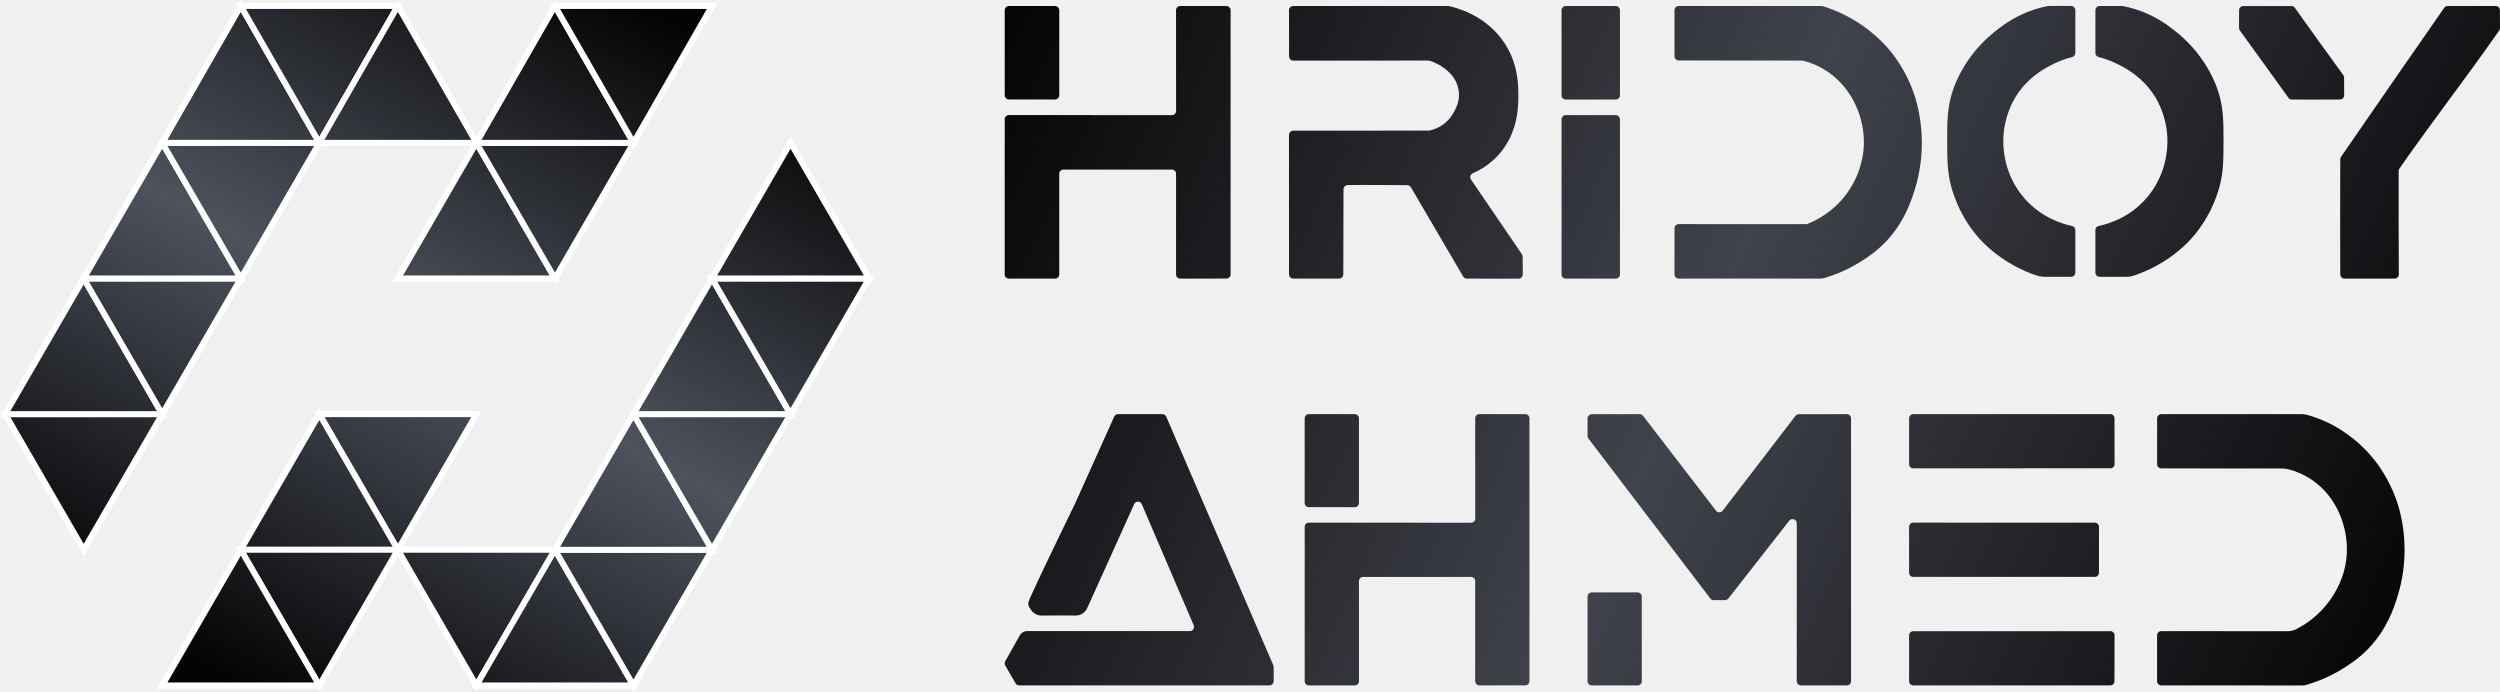
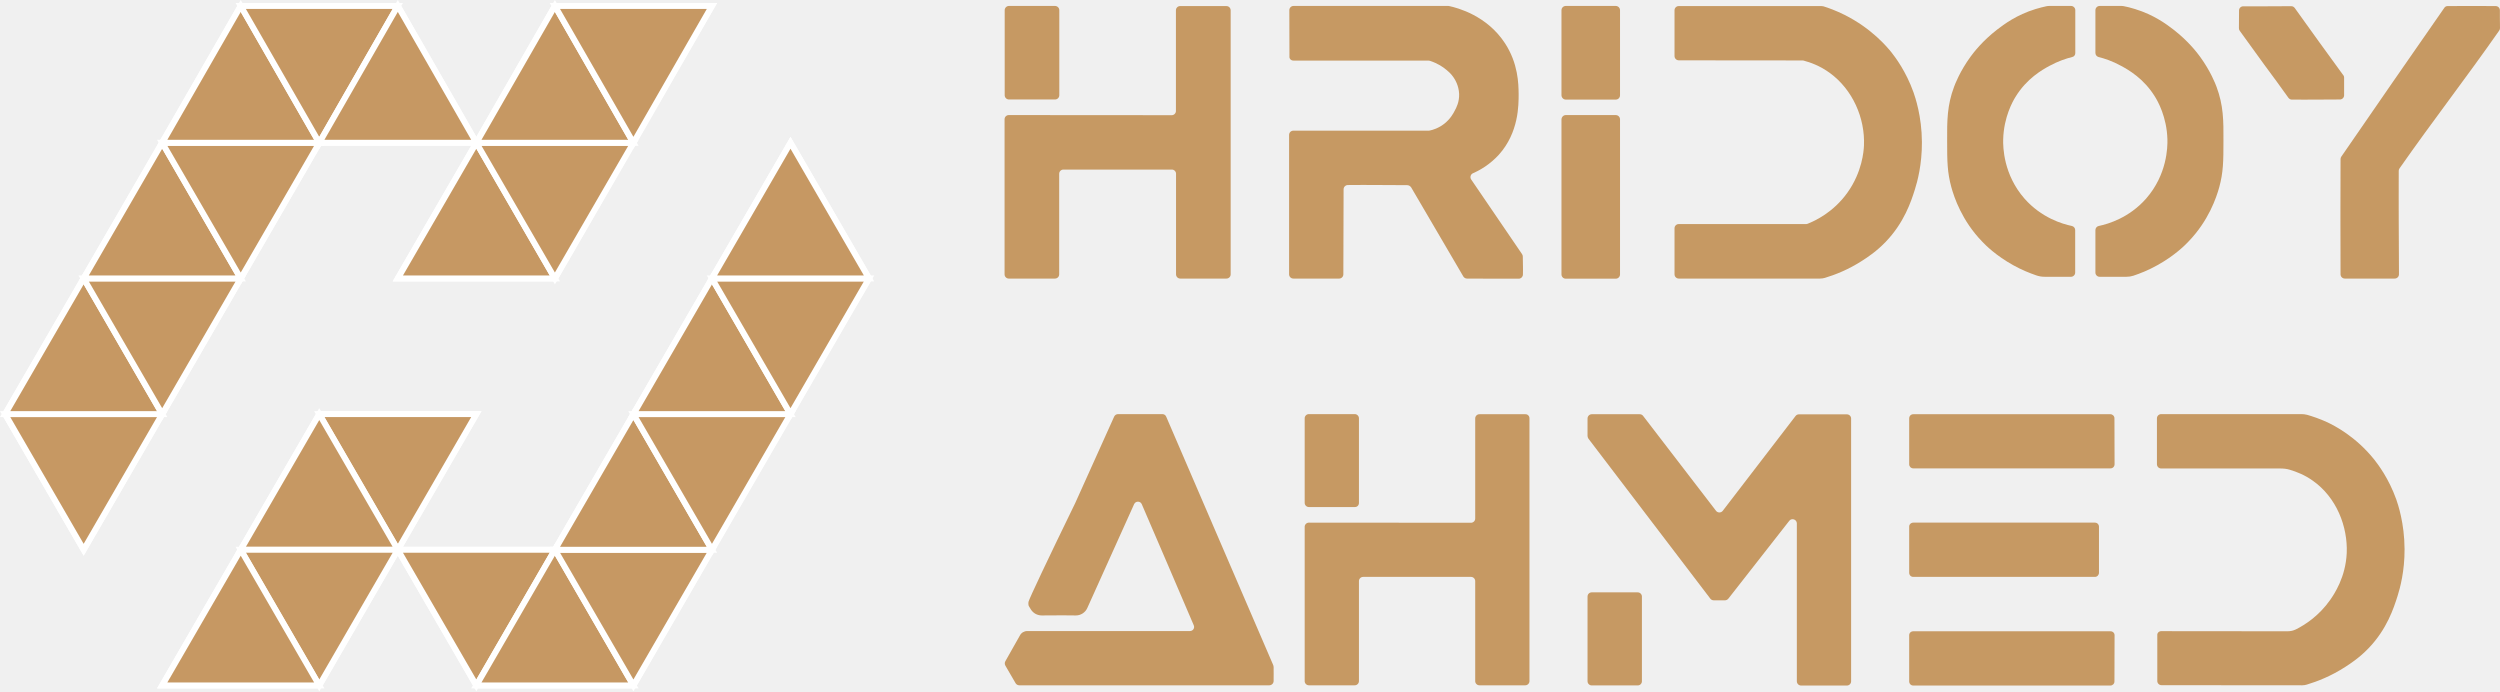
- <svg xmlns="http://www.w3.org/2000/svg" xmlns:xlink="http://www.w3.org/1999/xlink" id="Layer_2" data-name="Layer 2" viewBox="0 0 2100.91 581.01">
-   <defs>
-     <style>
-       .cls-1 {
-         fill: url(#linear-gradient-2);
-       }
- 
-       .cls-2 {
-         fill: url(#linear-gradient-20);
-       }
- 
-       .cls-2, .cls-3, .cls-4, .cls-5, .cls-6, .cls-7, .cls-8, .cls-9, .cls-10, .cls-11, .cls-12, .cls-13, .cls-14, .cls-15, .cls-16, .cls-17, .cls-18, .cls-19, .cls-20, .cls-21, .cls-22, .cls-23, .cls-24, .cls-25, .cls-26 {
-         stroke: #fff;
-         stroke-miterlimit: 10;
-         stroke-width: 5px;
-       }
- 
-       .cls-27 {
-         fill: url(#linear-gradient-17);
-       }
- 
-       .cls-28 {
-         fill: url(#linear-gradient-15);
-       }
- 
-       .cls-29 {
-         fill: url(#linear-gradient-18);
-       }
- 
-       .cls-30 {
-         fill: url(#linear-gradient-14);
-       }
- 
-       .cls-31 {
-         fill: url(#linear-gradient-6);
-       }
- 
-       .cls-3 {
-         fill: url(#linear-gradient-43);
-       }
- 
-       .cls-4 {
-         fill: url(#linear-gradient-26);
-       }
- 
-       .cls-5 {
-         fill: url(#linear-gradient-42);
-       }
- 
-       .cls-6 {
-         fill: url(#linear-gradient-24);
-       }
- 
-       .cls-7 {
-         fill: url(#linear-gradient-32);
-       }
- 
-       .cls-8 {
-         fill: url(#linear-gradient-28);
-       }
- 
-       .cls-9 {
-         fill: url(#linear-gradient-41);
-       }
- 
-       .cls-32 {
-         fill: url(#linear-gradient-11);
-       }
- 
-       .cls-10 {
-         fill: url(#linear-gradient-37);
-       }
- 
-       .cls-33 {
-         fill: url(#linear-gradient-10);
-       }
- 
-       .cls-11 {
-         fill: url(#linear-gradient-39);
-       }
- 
-       .cls-12 {
-         fill: url(#linear-gradient-31);
-       }
- 
-       .cls-13 {
-         fill: url(#linear-gradient-22);
-       }
- 
-       .cls-34 {
-         fill: url(#linear-gradient-16);
-       }
- 
-       .cls-14 {
-         fill: url(#linear-gradient-30);
-       }
- 
-       .cls-15 {
-         fill: url(#linear-gradient-40);
-       }
- 
-       .cls-16 {
-         fill: url(#linear-gradient-25);
-       }
- 
-       .cls-17 {
-         fill: url(#linear-gradient-34);
-       }
- 
-       .cls-18 {
-         fill: url(#linear-gradient-21);
-       }
- 
-       .cls-19 {
-         fill: url(#linear-gradient-33);
-       }
- 
-       .cls-20 {
-         fill: url(#linear-gradient-27);
-       }
- 
-       .cls-21 {
-         fill: url(#linear-gradient-23);
-       }
- 
-       .cls-22 {
-         fill: url(#linear-gradient-38);
-       }
- 
-       .cls-35 {
-         fill: url(#linear-gradient-5);
-       }
- 
-       .cls-23 {
-         fill: url(#linear-gradient-36);
-       }
- 
-       .cls-36 {
-         fill: url(#linear-gradient-7);
-       }
- 
-       .cls-24 {
-         fill: url(#linear-gradient-29);
-       }
- 
-       .cls-37 {
-         fill: url(#linear-gradient-9);
-       }
- 
-       .cls-38 {
-         fill: url(#linear-gradient-3);
-       }
- 
-       .cls-39 {
-         fill: url(#linear-gradient);
-       }
- 
-       .cls-40 {
-         fill: url(#linear-gradient-19);
-       }
- 
-       .cls-41 {
-         fill: url(#linear-gradient-4);
-       }
- 
-       .cls-42 {
-         fill: url(#linear-gradient-8);
-       }
- 
-       .cls-25 {
-         fill: url(#linear-gradient-44);
-       }
- 
-       .cls-43 {
-         fill: url(#linear-gradient-12);
-       }
- 
-       .cls-26 {
-         fill: url(#linear-gradient-35);
-       }
- 
-       .cls-44 {
-         fill: url(#linear-gradient-13);
-       }
-     </style>
-     <linearGradient id="linear-gradient" x1="817.17" y1="21.83" x2="2034.16" y2="568.73" gradientUnits="userSpaceOnUse">
-       <stop offset="0" stop-color="#020302" />
-       <stop offset=".5" stop-color="#41434c" />
-       <stop offset="1" stop-color="#020303" />
-     </linearGradient>
-     <linearGradient id="linear-gradient-2" x1="801.12" y1="57.54" x2="2018.11" y2="604.43" xlink:href="#linear-gradient" />
-     <linearGradient id="linear-gradient-3" x1="896.05" y1="-153.71" x2="2113.04" y2="393.19" xlink:href="#linear-gradient" />
-     <linearGradient id="linear-gradient-4" x1="850.78" y1="-52.97" x2="2067.77" y2="493.93" xlink:href="#linear-gradient" />
-     <linearGradient id="linear-gradient-5" x1="995.01" y1="-373.92" x2="2212" y2="172.98" xlink:href="#linear-gradient" />
-     <linearGradient id="linear-gradient-6" x1="985.03" y1="-351.71" x2="2202.02" y2="195.19" xlink:href="#linear-gradient" />
-     <linearGradient id="linear-gradient-7" x1="669.32" y1="350.84" x2="1886.31" y2="897.73" xlink:href="#linear-gradient" />
-     <linearGradient id="linear-gradient-8" x1="715.28" y1="248.56" x2="1932.27" y2="795.46" xlink:href="#linear-gradient" />
-     <linearGradient id="linear-gradient-9" x1="772.82" y1="120.5" x2="1989.82" y2="667.4" xlink:href="#linear-gradient" />
-     <linearGradient id="linear-gradient-10" x1="833.45" y1="-14.41" x2="2050.44" y2="532.49" xlink:href="#linear-gradient" />
-     <linearGradient id="linear-gradient-11" x1="798.25" y1="63.91" x2="2015.25" y2="610.81" xlink:href="#linear-gradient" />
-     <linearGradient id="linear-gradient-12" x1="765.26" y1="137.33" x2="1982.26" y2="684.22" xlink:href="#linear-gradient" />
-     <linearGradient id="linear-gradient-13" x1="830.83" y1="-8.57" x2="2047.82" y2="538.33" xlink:href="#linear-gradient" />
-     <linearGradient id="linear-gradient-14" x1="890.62" y1="-141.61" x2="2107.61" y2="405.28" xlink:href="#linear-gradient" />
-     <linearGradient id="linear-gradient-15" x1="837.18" y1="-22.7" x2="2054.17" y2="524.19" xlink:href="#linear-gradient" />
-     <linearGradient id="linear-gradient-16" x1="731.34" y1="212.81" x2="1948.34" y2="759.7" xlink:href="#linear-gradient" />
-     <linearGradient id="linear-gradient-17" x1="715.38" y1="248.33" x2="1932.37" y2="795.23" xlink:href="#linear-gradient" />
-     <linearGradient id="linear-gradient-18" x1="942.15" y1="-256.29" x2="2159.14" y2="290.61" xlink:href="#linear-gradient" />
-     <linearGradient id="linear-gradient-19" x1="933.74" y1="-237.59" x2="2150.74" y2="309.31" xlink:href="#linear-gradient" />
-     <linearGradient id="linear-gradient-20" x1="527.76" y1="-5.61" x2="209.24" y2="583.35" gradientUnits="userSpaceOnUse">
-       <stop offset="0" stop-color="#020302" />
-       <stop offset=".5" stop-color="#020302" />
-       <stop offset="1" stop-color="#020303" />
-     </linearGradient>
-     <linearGradient id="linear-gradient-21" x1="321.82" y1="-116.99" x2="3.3" y2="471.98" gradientUnits="userSpaceOnUse">
-       <stop offset="0" stop-color="#020302" />
-       <stop offset=".5" stop-color="#4e525d" />
-       <stop offset="1" stop-color="#020303" />
-     </linearGradient>
-     <linearGradient id="linear-gradient-22" x1="321.82" y1="-116.99" x2="3.3" y2="471.98" xlink:href="#linear-gradient-21" />
-     <linearGradient id="linear-gradient-23" x1="325.18" y1="-115.17" x2="6.66" y2="473.8" xlink:href="#linear-gradient-21" />
-     <linearGradient id="linear-gradient-24" x1="325.18" y1="-115.17" x2="6.66" y2="473.8" xlink:href="#linear-gradient-21" />
-     <linearGradient id="linear-gradient-25" x1="328.55" y1="-113.35" x2="10.03" y2="475.61" xlink:href="#linear-gradient-21" />
-     <linearGradient id="linear-gradient-26" x1="328.55" y1="-113.35" x2="10.03" y2="475.61" xlink:href="#linear-gradient-21" />
-     <linearGradient id="linear-gradient-27" x1="331.49" y1="-111.76" x2="12.97" y2="477.21" xlink:href="#linear-gradient-21" />
-     <linearGradient id="linear-gradient-28" x1="430.68" y1="-58.12" x2="112.16" y2="530.85" xlink:href="#linear-gradient-21" />
-     <linearGradient id="linear-gradient-29" x1="529.44" y1="-4.7" x2="210.92" y2="584.26" xlink:href="#linear-gradient-21" />
-     <linearGradient id="linear-gradient-30" x1="532.81" y1="-2.88" x2="214.28" y2="586.08" xlink:href="#linear-gradient-21" />
-     <linearGradient id="linear-gradient-31" x1="532.81" y1="-2.88" x2="214.28" y2="586.08" xlink:href="#linear-gradient-21" />
-     <linearGradient id="linear-gradient-32" x1="535.75" y1="-1.29" x2="217.23" y2="587.67" xlink:href="#linear-gradient-21" />
-     <linearGradient id="linear-gradient-33" x1="526.08" y1="-6.52" x2="207.56" y2="582.44" xlink:href="#linear-gradient-21" />
-     <linearGradient id="linear-gradient-34" x1="522.72" y1="-8.34" x2="204.19" y2="580.62" xlink:href="#linear-gradient-21" />
-     <linearGradient id="linear-gradient-35" x1="522.72" y1="-8.34" x2="204.19" y2="580.62" xlink:href="#linear-gradient-21" />
-     <linearGradient id="linear-gradient-36" x1="519.35" y1="-10.16" x2="200.83" y2="578.81" xlink:href="#linear-gradient-21" />
-     <linearGradient id="linear-gradient-37" x1="624.84" y1="46.89" x2="306.32" y2="635.86" xlink:href="#linear-gradient-21" />
-     <linearGradient id="linear-gradient-38" x1="723.61" y1="100.31" x2="405.09" y2="689.27" xlink:href="#linear-gradient-21" />
-     <linearGradient id="linear-gradient-39" x1="726.97" y1="102.13" x2="408.45" y2="691.09" xlink:href="#linear-gradient-21" />
-     <linearGradient id="linear-gradient-40" x1="726.97" y1="102.13" x2="408.45" y2="691.09" xlink:href="#linear-gradient-21" />
-     <linearGradient id="linear-gradient-41" x1="730.34" y1="103.95" x2="411.82" y2="692.91" xlink:href="#linear-gradient-21" />
-     <linearGradient id="linear-gradient-42" x1="730.34" y1="103.95" x2="411.82" y2="692.91" xlink:href="#linear-gradient-21" />
-     <linearGradient id="linear-gradient-43" x1="733.7" y1="105.76" x2="415.18" y2="694.73" xlink:href="#linear-gradient-21" />
-     <linearGradient id="linear-gradient-44" x1="733.7" y1="105.76" x2="415.18" y2="694.73" xlink:href="#linear-gradient-21" />
-   </defs>
-   <g id="Layer_2-2" data-name="Layer 2">
-     <g>
-       <path class="cls-39" d="m890.18,80.03l-.02-71.37c0-1.98-1.61-3.59-3.59-3.59-12.89,0-25.77,0-38.66,0-1.98,0-3.59,1.61-3.59,3.59v71.35c0,1.98,1.61,3.59,3.59,3.59,12.89,0,25.78.01,38.67.02,1.98,0,3.59-1.61,3.59-3.59Z" />
-       <path class="cls-1" d="m1034.15,8.56v222.04c0,1.93-1.56,3.49-3.49,3.49-12.95.01-25.9.02-38.86.03-1.93,0-3.49-1.56-3.49-3.49,0-28.21.02-56.42.02-84.62,0-1.93-1.56-3.49-3.49-3.49-30.4,0-60.8,0-91.2,0-1.93,0-3.49,1.56-3.49,3.49,0,28.21.01,56.42.02,84.63,0,1.93-1.56,3.49-3.49,3.49h-38.87c-1.93,0-3.49-1.56-3.49-3.49V100.18c0-1.93,1.56-3.49,3.49-3.49l137.04.07c1.93,0,3.49-1.56,3.49-3.49-.01-28.24-.02-56.47-.04-84.71,0-1.93,1.56-3.49,3.49-3.49h38.86c1.93,0,3.49,1.56,3.49,3.49Z" />
-       <path class="cls-38" d="m1315.83,83.65c13.99,0,27.98,0,41.98,0,1.96,0,3.55-1.59,3.55-3.55V8.62c0-1.96-1.59-3.55-3.55-3.55h-41.98c-1.96,0-3.55,1.59-3.55,3.55v71.48c0,1.96,1.59,3.55,3.55,3.55Z" />
-       <path class="cls-41" d="m1315.83,96.72c13.99.01,27.98.03,41.98.04,1.96,0,3.55,1.59,3.55,3.55v130.27c0,1.96-1.59,3.55-3.55,3.55h-41.98c-1.96,0-3.55-1.59-3.55-3.55V100.27c0-1.96,1.59-3.55,3.55-3.55Z" />
-       <path class="cls-35" d="m1923.13,82.19c.66.92,1.7,1.46,2.83,1.46,7.08.03,14.2.05,21.35.04,6.42,0,12.8-.03,19.16-.08,1.94-.01,3.49-1.6,3.48-3.54-.01-2.56-.02-5.13-.03-7.69,0-2.41-.01-4.81-.02-7.21,0-.74-.23-1.45-.67-2.05-6.88-9.45-13.77-18.96-20.67-28.55-6.74-9.37-13.43-18.71-20.05-28.02-.67-.94-1.74-1.49-2.89-1.48-7.04.03-14.12.05-21.22.05-6.43,0-12.83-.01-19.22-.04-1.94,0-3.51,1.54-3.52,3.47-.04,4.94-.07,9.91-.08,14.89,0,.78.24,1.54.7,2.16,6.89,9.5,13.78,19.03,20.67,28.58,6.75,9.34,13.47,18.68,20.18,28Z" />
-       <path class="cls-31" d="m2056.92,5.06c13.39-.05,26.86-.05,40.42,0,1.92,0,3.48,1.56,3.49,3.48l.02,6.32c0,2.91.03,5.81.06,8.68,0,.73-.22,1.44-.63,2.04-28.26,40.54-55.62,75.48-83.88,116.02-.41.59-.64,1.29-.64,2.01-.04,14.31-.05,28.66-.03,43.07.02,14.66.07,29.27.15,43.83.01,2.01-1.61,3.63-3.63,3.63h-41.93c-2,0-3.63-1.61-3.64-3.61-.07-16.2-.1-32.46-.1-48.78,0-16.05.04-32.03.11-47.96,0-.72.22-1.41.63-2,14.4-20.94,28.87-41.93,43.43-62.95,14.42-20.83,28.84-41.58,43.25-62.24.67-.96,1.76-1.53,2.93-1.54Z" />
-       <path class="cls-36" d="m913.66,511.04c-1.74,3.84-5.57,6.28-9.79,6.23-3.65-.04-7.33-.07-11.03-.07-5.86-.01-11.65.02-17.38.1-3.68.05-7.1-1.79-9.08-4.89-.51-.8-1.04-1.63-1.91-3.07,0,0-.53-1.51-.15-3.43.5-2.53,16.74-36.71,39.33-83.11,10.89-24.22,21.77-48.43,32.66-72.65.58-1.29,1.87-2.13,3.29-2.13,12.41,0,24.81,0,37.22,0,1.41,0,2.69.84,3.25,2.14l89.98,208.92c.1.47.19.93.29,1.41,0,3.97.08,7.95.04,11.92-.02,1.97-1.65,3.56-3.63,3.56h-210.3c-1.23,0-2.38-.68-3-1.74-4.4-7.59-4.16-7.3-8.62-14.85-.68-1.16-.7-2.6-.03-3.77,4.1-7.18,8.18-14.37,12.17-21.6,1.25-2.26,3.61-3.66,6.19-3.66h136.81c2.49,0,4.17-2.55,3.19-4.84-14.55-33.95-29.1-67.89-43.66-101.84-1.19-2.78-5.12-2.82-6.36-.06-13.16,29.14-26.32,58.29-39.48,87.43Z" />
-       <path class="cls-42" d="m1337.56,575.97c12.89,0,25.78,0,38.66,0,1.91,0,3.47-1.55,3.47-3.47,0-23.74,0-47.48,0-71.21,0-1.92-1.55-3.47-3.47-3.47-12.88.01-25.77.02-38.65.03-1.91,0-3.46,1.55-3.46,3.47v71.19c0,1.91,1.54,3.47,3.46,3.47Z" />
-       <path class="cls-37" d="m1334.14,366.48c.03-4.85.03-9.85-.02-14.79-.02-1.97,1.58-3.58,3.56-3.6,13.46-.07,26.84-.04,40.26-.05,1.09,0,2.12.5,2.79,1.37,20.44,26.58,40.88,53.16,61.32,79.75,1.41,1.84,4.19,1.84,5.6,0,20.41-26.57,40.81-53.14,61.22-79.71.66-.86,1.69-1.36,2.77-1.36,13.83-.06,26.95,0,40.37-.05,1.94,0,3.53,1.57,3.53,3.51v220.92c0,1.94-1.57,3.51-3.51,3.51h-38.52c-1.99,0-3.59-1.61-3.59-3.6.01-44.2.02-88.39.03-132.59,0-3.39-4.28-4.87-6.37-2.2-17.03,21.77-34.06,43.53-51.09,65.3-.72.92-1.85,1.46-3.02,1.45-3.63-.01-5.77-.02-9.34-.01-1.11,0-2.19-.52-2.86-1.4-34.14-44.79-68.27-89.59-102.41-134.38-.45-.6-.7-1.31-.69-2.06Z" />
-       <path class="cls-33" d="m1607.8,393.57l165.76-.05c1.91,0,3.45-1.55,3.45-3.46-.03-12.87-.05-25.73-.08-38.6,0-1.9-1.55-3.44-3.45-3.44h-165.68c-1.91,0-3.45,1.55-3.45,3.45v38.65c0,1.91,1.55,3.45,3.45,3.45Z" />
-       <path class="cls-32" d="m1607.79,439.2l152.65.02c1.91,0,3.45,1.55,3.45,3.45v38.64c0,1.91-1.54,3.45-3.45,3.45-50.88,0-101.77.02-152.65.03-1.91,0-3.45-1.55-3.45-3.45v-38.68c0-1.91,1.55-3.45,3.45-3.45Z" />
-       <path class="cls-43" d="m1607.79,530.46c55.25-.02,110.5-.03,165.75-.05,1.91,0,3.46,1.55,3.45,3.46-.03,12.88-.05,25.77-.08,38.65,0,1.9-1.55,3.44-3.45,3.44h-165.67c-1.91,0-3.45-1.55-3.45-3.45v-38.6c0-1.91,1.54-3.45,3.45-3.45Z" />
-       <path class="cls-44" d="m1816.24,530.38c35.38.02,70.75.04,106.13.06,2.47,0,4.89-.53,7.1-1.64,7.37-3.7,19.28-11.17,28.91-24.94,3.32-4.75,12.92-18.87,13.8-39.29.95-22.06-8.47-46.67-28.56-60.78-6.92-4.86-13.77-7.53-19.08-9.06-2.63-.75-5.35-1.07-8.09-1.07-33.38,0-66.76,0-100.14-.01-1.96,0-3.55-1.59-3.55-3.56v-38.5c0-1.96,1.59-3.56,3.56-3.56h117.75c1.61,0,3.21.19,4.76.62,4.64,1.29,10.54,3.27,17.06,6.34,6.04,2.85,23.83,11.92,39.38,31.42,3.34,4.18,12.14,15.83,18.42,33.3,1.44,4.01,6.95,20.01,7.04,41.82.08,18.61-3.81,32.9-5.89,39.52-3.19,10.15-8.93,27.78-24.44,43.9-7.53,7.83-14.7,12.54-19.34,15.55-12.32,7.99-23.95,12.43-32.54,14.97-1.32.39-2.65.56-4.03.56-39.42-.02-78.83-.04-118.25-.06-1.93,0-3.49-1.56-3.49-3.49v-38.61c0-1.93,1.56-3.49,3.49-3.49Z" />
-       <path class="cls-30" d="m1410.72,188.32l107.15.04c.35,0,.67-.05,1-.18,6.57-2.6,21.76-9.69,33.55-26.16,12.52-17.5,13.68-35.09,13.87-39.49.98-23.18-9.46-47.1-28.7-61.08-8.22-5.98-16.37-8.92-22.1-10.44-.26-.07-.51-.1-.78-.1-34.66-.03-69.33-.07-103.99-.1-1.96,0-3.55-1.59-3.55-3.56V8.59c0-1.94,1.58-3.52,3.52-3.52h119.98c.55.08,1.05.16,1.6.24,4.56,1.43,10.71,3.65,17.63,7.1,22.9,11.41,36,27.1,39.57,31.58,3.35,4.2,12.2,15.91,18.51,33.47,1.45,4.03,6.98,20.11,7.08,42.03.08,18.7-3.83,33.06-5.92,39.71-3.2,10.2-8.98,27.91-24.56,44.11-7.61,7.91-14.89,12.69-19.43,15.62-11.98,7.75-23.26,12.1-31.59,14.62-1.36.41-2.74.59-4.16.59h-118.64c-1.98,0-3.58-1.6-3.58-3.58v-38.69c0-1.96,1.59-3.54,3.54-3.54Z" />
-       <path class="cls-28" d="m1086.87,50.92l113.46-.03c.4,0,.83.07,1.21.19,6.76,2.21,11.3,5.44,13.89,7.61,1.66,1.39,3.68,3.1,5.66,5.92,1.16,1.65,4.74,6.87,4.97,14.4.2,6.56-2.24,11.28-3.76,14.22-1.12,2.17-3.55,6.76-8.74,10.78-4.7,3.65-9.41,5.08-12.17,5.68-.27.06-.51.08-.78.08-37.92.01-75.85.02-113.77.03-2,0-3.62,1.62-3.62,3.62,0,39.03.02,78.07.03,117.1,0,1.99,1.61,3.6,3.6,3.6h38.52c1.93,0,3.5-1.56,3.5-3.49l.16-71.46c0-1.99,1.62-3.62,3.61-3.65,16.68-.23,33.18.05,49.77.08,1.38,0,2.67.76,3.37,1.95,25.07,42.82,43.27,73.92,43.79,74.79.07.12.27.45.63.79.66.62,1.53.98,2.46.98,14.51.02,29.09.21,43.53.06,1.86-.02,3.43-1.49,3.49-3.35.16-5.01-.11-10.17-.13-15.25,0-.7-.21-1.38-.61-1.96-14.26-20.92-28.52-41.83-42.78-62.75-1.25-1.83-.54-4.31,1.49-5.2,6.2-2.74,14.43-7.48,21.76-15.63,16.8-18.7,16.62-41.76,16.55-51-.07-8.75-.42-25.73-11.53-42.67-15.33-23.39-40.02-29.74-46.77-31.22-.25-.06-.47-.07-.73-.07-43.4,0-86.81,0-130.21,0-1.93,0-3.5,1.57-3.49,3.5.03,12.94.06,25.87.08,38.81,0,1.96,1.59,3.54,3.55,3.54Z" />
-       <path class="cls-34" d="m1142.03,422.7l-.02-71.16c0-1.93-1.57-3.5-3.5-3.5h-38.61c-1.94,0-3.5,1.57-3.5,3.51v71.14c0,1.93,1.57,3.5,3.5,3.5l38.62.02c1.94,0,3.51-1.57,3.51-3.5Z" />
-       <path class="cls-27" d="m1285.31,351.54v220.9c0,1.93-1.57,3.5-3.5,3.5-12.87.01-25.74.02-38.61.03-1.94,0-3.51-1.57-3.51-3.5,0-28.05.02-56.1.02-84.15,0-1.94-1.57-3.5-3.5-3.5-30.23,0-60.46,0-90.69,0-1.94,0-3.5,1.57-3.5,3.5,0,28.05.01,56.1.02,84.15,0,1.94-1.57,3.5-3.5,3.5h-38.62c-1.94,0-3.5-1.57-3.5-3.5v-129.76c0-1.94,1.57-3.5,3.51-3.5l136.31.07c1.94,0,3.51-1.57,3.51-3.51-.01-28.08-.02-56.16-.04-84.23,0-1.94,1.57-3.51,3.5-3.51h38.61c1.94,0,3.5,1.57,3.5,3.5Z" />
-       <path class="cls-29" d="m1760.9,44.49c0,1.61,1.07,3.04,2.63,3.44,5.15,1.31,11.77,3.53,18.89,7.4,6.09,3.31,19.18,10.63,28.73,26.19,2.1,3.43,9.83,16.69,10.26,35.55.15,6.41-.18,29.64-17.9,49.78-14.2,16.14-31.66,21.32-39.79,23.02-1.64.34-2.83,1.77-2.83,3.45v35.78c0,1.94,1.57,3.51,3.52,3.51h22.58c1.98,0,3.94-.27,5.82-.89,5.69-1.87,12.63-4.63,20.11-8.78,14.49-8.04,23.56-17.15,26.01-19.67,17.17-17.73,23.72-37.26,26.12-46.01,3.43-12.54,3.46-21.77,3.51-38.8.05-17.1-.02-29.9-5.76-45.43-.88-2.37-4.99-13.21-13.92-25.37-2.7-3.68-10.12-13.31-22.45-22.76-5.59-4.28-16.21-12.28-32.18-17.24-3.71-1.15-6.95-1.91-9.44-2.41-.83-.17-1.63-.23-2.48-.23h-17.83c-1.99,0-3.61,1.62-3.61,3.61v35.86Z" />
-       <path class="cls-40" d="m1744.01,44.57c0,1.56-1.04,2.96-2.55,3.34-5.16,1.31-11.81,3.53-18.96,7.42-6.09,3.31-19.18,10.63-28.73,26.19-2.1,3.43-9.83,16.69-10.26,35.55-.15,6.41.18,29.64,17.9,49.78,14.2,16.14,31.66,21.32,39.79,23.02,1.64.34,2.83,1.77,2.83,3.45v35.78c0,1.94-1.57,3.51-3.52,3.51h-22.03c-2.55,0-5.05-.44-7.47-1.26-5.47-1.86-12.01-4.53-19.01-8.42-14.49-8.04-23.56-17.15-26.01-19.67-17.17-17.73-23.72-37.26-26.12-46.01-3.43-12.54-3.46-21.77-3.51-38.8-.05-17.1.02-29.9,5.76-45.43.88-2.37,4.99-13.21,13.92-25.37,2.7-3.68,10.12-13.31,22.45-22.76,5.59-4.28,16.21-12.28,32.18-17.24,3.66-1.14,6.87-1.89,9.35-2.39.89-.18,1.76-.25,2.67-.25h17.77c1.97,0,3.58,1.6,3.58,3.58v35.97Z" />
-     </g>
-     <g>
-       <path class="cls-2" d="m70.34,462.02c66-114,132-228,198-342h132l-66,114h132S581.34,34.02,598.34,5.02h-132l-66,115L334.34,5.02h-132C136.34,120.02,70.34,234.02,4.34,348.02l66,114ZM664.34,120.02c-66,114-132,228-198,342h-132l66,114h132s173-300,198-342l-66-114Zm-330,342l66-114h-132s-121,209-132,228h132l66-114h0Z" />
-       <polygon class="cls-18" points="70.34 462.02 136.34 348.02 4.34 348.02 70.34 462.02" />
-       <polygon class="cls-13" points="4.34 348.02 136.34 348.02 70.34 234.02 4.34 348.02" />
-       <polygon class="cls-21" points="70.34 234.02 136.34 348.02 202.34 234.02 70.34 234.02" />
-       <polygon class="cls-6" points="70.34 234.02 202.34 234.02 136.34 120.02 70.34 234.02" />
-       <polygon class="cls-16" points="136.34 120.02 202.34 234.02 268.34 120.02 136.34 120.02" />
-       <polygon class="cls-4" points="136.34 120.02 268.34 120.02 202.34 5.02 136.34 120.02" />
-       <polygon class="cls-20" points="202.34 5.02 268.34 120.02 334.34 5.02 202.34 5.02" />
-       <polygon class="cls-8" points="334.34 5.02 268.34 120.02 400.34 120.02 334.34 5.02" />
-       <polygon class="cls-24" points="400.34 120.02 334.34 234.02 466.34 234.02 400.34 120.02" />
-       <polygon class="cls-14" points="400.34 120.02 466.34 234.02 532.34 120.02 400.34 120.02" />
-       <polygon class="cls-12" points="400.34 120.02 532.34 120.02 466.34 5.02 400.34 120.02" />
-       <polygon class="cls-7" points="466.34 5.02 532.34 120.02 598.34 5.02 466.34 5.02" />
-       <polygon class="cls-19" points="400.34 348.02 268.34 348.02 334.34 462.02 400.34 348.02" />
-       <polygon class="cls-17" points="334.34 462.02 268.34 348.02 202.34 462.02 334.34 462.02" />
-       <polygon class="cls-26" points="334.34 462.02 202.34 462.02 268.34 576.02 334.34 462.02" />
-       <polygon class="cls-23" points="268.34 576.02 202.34 462.02 136.34 576.02 268.34 576.02" />
-       <polygon class="cls-10" points="334.34 462.02 400.34 576.02 466.34 462.02 334.34 462.02" />
-       <polygon class="cls-22" points="466.34 462.02 400.34 576.02 532.34 576.02 466.34 462.02" />
-       <polygon class="cls-11" points="466.34 462.02 532.34 576.02 598.34 462.02 466.34 462.02" />
-       <polygon class="cls-15" points="466.34 462.02 598.34 462.02 532.34 348.02 466.34 462.02" />
-       <polygon class="cls-9" points="532.34 348.02 598.34 462.02 664.34 348.02 532.34 348.02" />
-       <polygon class="cls-5" points="532.34 348.02 664.34 348.02 598.34 234.02 532.34 348.02" />
-       <polygon class="cls-3" points="598.34 234.02 664.34 348.02 730.34 234.02 598.34 234.02" />
-       <polygon class="cls-25" points="598.34 234.02 730.34 234.02 664.34 120.02 598.34 234.02" />
-     </g>
+ <svg xmlns="http://www.w3.org/2000/svg" version="1.1" id="Layer_2_00000016796630398314051460000015400585119587624376_" x="0px" y="0px" viewBox="0 0 2100.9 581" style="enable-background:new 0 0 2100.9 581;" xml:space="preserve">
+   <style type="text/css">
+ 	.st0{fill:#C69963;}
+ 	.st1{fill:#C69863;stroke:#FFFFFF;stroke-width:5;stroke-miterlimit:10;}
+ </style>
+   <g>
+     <path class="st0" d="M890.2,80l0-71.4c0-2-1.6-3.6-3.6-3.6c-12.9,0-25.8,0-38.7,0c-2,0-3.6,1.6-3.6,3.6V80c0,2,1.6,3.6,3.6,3.6   c12.9,0,25.8,0,38.7,0C888.6,83.6,890.2,82,890.2,80L890.2,80z" />
+     <path class="st0" d="M1034.2,8.6v222c0,1.9-1.6,3.5-3.5,3.5c-13,0-25.9,0-38.9,0c-1.9,0-3.5-1.6-3.5-3.5c0-28.2,0-56.4,0-84.6   c0-1.9-1.6-3.5-3.5-3.5c-30.4,0-60.8,0-91.2,0c-1.9,0-3.5,1.6-3.5,3.5c0,28.2,0,56.4,0,84.6c0,1.9-1.6,3.5-3.5,3.5h-38.9   c-1.9,0-3.5-1.6-3.5-3.5V100.2c0-1.9,1.6-3.5,3.5-3.5l137,0.1c1.9,0,3.5-1.6,3.5-3.5c0-28.2,0-56.5,0-84.7c0-1.9,1.6-3.5,3.5-3.5   h38.9C1032.6,5.1,1034.1,6.6,1034.2,8.6L1034.2,8.6z" />
+     <path class="st0" d="M1315.8,83.7c14,0,28,0,42,0c2,0,3.6-1.6,3.6-3.6V8.6c0-2-1.6-3.6-3.6-3.6h-42c-2,0-3.6,1.6-3.6,3.6v71.5   C1312.3,82.1,1313.9,83.7,1315.8,83.7z" />
+     <path class="st0" d="M1315.8,96.7c14,0,28,0,42,0c2,0,3.6,1.6,3.6,3.6v130.3c0,2-1.6,3.6-3.6,3.6h-42c-2,0-3.6-1.6-3.6-3.6V100.3   C1312.3,98.3,1313.9,96.7,1315.8,96.7z" />
+     <path class="st0" d="M1923.1,82.2c0.7,0.9,1.7,1.5,2.8,1.5c7.1,0,14.2,0.1,21.3,0c6.4,0,12.8,0,19.2-0.1c1.9,0,3.5-1.6,3.5-3.5   c0-2.6,0-5.1,0-7.7c0-2.4,0-4.8,0-7.2c0-0.7-0.2-1.5-0.7-2c-6.9-9.5-13.8-19-20.7-28.5c-6.7-9.4-13.4-18.7-20.1-28   c-0.7-0.9-1.7-1.5-2.9-1.5c-7,0-14.1,0.1-21.2,0.1c-6.4,0-12.8,0-19.2,0c-1.9,0-3.5,1.5-3.5,3.5c0,4.9-0.1,9.9-0.1,14.9   c0,0.8,0.2,1.5,0.7,2.2c6.9,9.5,13.8,19,20.7,28.6C1909.7,63.5,1916.4,72.9,1923.1,82.2L1923.1,82.2z" />
+     <path class="st0" d="M2056.9,5.1c13.4-0.1,26.9-0.1,40.4,0c1.9,0,3.5,1.6,3.5,3.5l0,6.3c0,2.9,0,5.8,0.1,8.7c0,0.7-0.2,1.4-0.6,2   c-28.3,40.5-55.6,75.5-83.9,116c-0.4,0.6-0.6,1.3-0.6,2c0,14.3-0.1,28.7,0,43.1c0,14.7,0.1,29.3,0.2,43.8c0,2-1.6,3.6-3.6,3.6   h-41.9c-2,0-3.6-1.6-3.6-3.6c-0.1-16.2-0.1-32.5-0.1-48.8c0-16.1,0-32,0.1-48c0-0.7,0.2-1.4,0.6-2c14.4-20.9,28.9-41.9,43.4-62.9   c14.4-20.8,28.8-41.6,43.2-62.2C2054.7,5.6,2055.8,5.1,2056.9,5.1L2056.9,5.1z" />
+     <path class="st0" d="M913.7,511c-1.7,3.8-5.6,6.3-9.8,6.2c-3.7,0-7.3-0.1-11-0.1c-5.9,0-11.7,0-17.4,0.1c-3.7,0-7.1-1.8-9.1-4.9   c-0.5-0.8-1-1.6-1.9-3.1c0,0-0.5-1.5-0.2-3.4c0.5-2.5,16.7-36.7,39.3-83.1c10.9-24.2,21.8-48.4,32.7-72.6c0.6-1.3,1.9-2.1,3.3-2.1   c12.4,0,24.8,0,37.2,0c1.4,0,2.7,0.8,3.2,2.1l90,208.9c0.1,0.5,0.2,0.9,0.3,1.4c0,4,0.1,8,0,11.9c0,2-1.7,3.6-3.6,3.6H856.5   c-1.2,0-2.4-0.7-3-1.7c-4.4-7.6-4.2-7.3-8.6-14.8c-0.7-1.2-0.7-2.6,0-3.8c4.1-7.2,8.2-14.4,12.2-21.6c1.2-2.3,3.6-3.7,6.2-3.7H1000   c2.5,0,4.2-2.5,3.2-4.8c-14.5-34-29.1-67.9-43.7-101.8c-1.2-2.8-5.1-2.8-6.4-0.1C940,452.8,926.8,481.9,913.7,511L913.7,511z" />
+     <path class="st0" d="M1337.6,576c12.9,0,25.8,0,38.7,0c1.9,0,3.5-1.5,3.5-3.5c0-23.7,0-47.5,0-71.2c0-1.9-1.6-3.5-3.5-3.5   c-12.9,0-25.8,0-38.7,0c-1.9,0-3.5,1.5-3.5,3.5v71.2C1334.1,574.4,1335.7,576,1337.6,576L1337.6,576z" />
+     <path class="st0" d="M1334.1,366.5c0-4.9,0-9.9,0-14.8c0-2,1.6-3.6,3.6-3.6c13.5-0.1,26.8,0,40.3,0c1.1,0,2.1,0.5,2.8,1.4   c20.4,26.6,40.9,53.2,61.3,79.8c1.4,1.8,4.2,1.8,5.6,0c20.4-26.6,40.8-53.1,61.2-79.7c0.7-0.9,1.7-1.4,2.8-1.4   c13.8-0.1,26.9,0,40.4,0c1.9,0,3.5,1.6,3.5,3.5v220.9c0,1.9-1.6,3.5-3.5,3.5h-38.5c-2,0-3.6-1.6-3.6-3.6c0-44.2,0-88.4,0-132.6   c0-3.4-4.3-4.9-6.4-2.2c-17,21.8-34.1,43.5-51.1,65.3c-0.7,0.9-1.8,1.5-3,1.5c-3.6,0-5.8,0-9.3,0c-1.1,0-2.2-0.5-2.9-1.4   c-34.1-44.8-68.3-89.6-102.4-134.4C1334.4,368,1334.2,367.2,1334.1,366.5L1334.1,366.5z" />
+     <path class="st0" d="M1607.8,393.6l165.8,0c1.9,0,3.4-1.5,3.4-3.5c0-12.9-0.1-25.7-0.1-38.6c0-1.9-1.6-3.4-3.4-3.4h-165.7   c-1.9,0-3.4,1.5-3.4,3.5v38.6C1604.4,392,1605.9,393.6,1607.8,393.6L1607.8,393.6z" />
+     <path class="st0" d="M1607.8,439.2l152.7,0c1.9,0,3.4,1.5,3.4,3.5v38.6c0,1.9-1.5,3.5-3.4,3.5c-50.9,0-101.8,0-152.7,0   c-1.9,0-3.4-1.5-3.4-3.5v-38.7C1604.3,440.8,1605.9,439.2,1607.8,439.2L1607.8,439.2z" />
+     <path class="st0" d="M1607.8,530.5c55.2,0,110.5,0,165.8,0c1.9,0,3.5,1.5,3.4,3.5c0,12.9-0.1,25.8-0.1,38.7c0,1.9-1.6,3.4-3.4,3.4   h-165.7c-1.9,0-3.4-1.5-3.4-3.5v-38.6C1604.3,532,1605.9,530.5,1607.8,530.5L1607.8,530.5z" />
+     <path class="st0" d="M1816.2,530.4c35.4,0,70.8,0,106.1,0.1c2.5,0,4.9-0.5,7.1-1.6c7.4-3.7,19.3-11.2,28.9-24.9   c3.3-4.8,12.9-18.9,13.8-39.3c0.9-22.1-8.5-46.7-28.6-60.8c-6.9-4.9-13.8-7.5-19.1-9.1c-2.6-0.8-5.3-1.1-8.1-1.1   c-33.4,0-66.8,0-100.1,0c-2,0-3.6-1.6-3.6-3.6v-38.5c0-2,1.6-3.6,3.6-3.6h117.8c1.6,0,3.2,0.2,4.8,0.6c4.6,1.3,10.5,3.3,17.1,6.3   c6,2.9,23.8,11.9,39.4,31.4c3.3,4.2,12.1,15.8,18.4,33.3c1.4,4,6.9,20,7,41.8c0.1,18.6-3.8,32.9-5.9,39.5   c-3.2,10.1-8.9,27.8-24.4,43.9c-7.5,7.8-14.7,12.5-19.3,15.5c-12.3,8-23.9,12.4-32.5,15c-1.3,0.4-2.7,0.6-4,0.6   c-39.4,0-78.8,0-118.2-0.1c-1.9,0-3.5-1.6-3.5-3.5v-38.6C1812.8,531.9,1814.3,530.4,1816.2,530.4L1816.2,530.4z" />
+     <path class="st0" d="M1410.7,188.3l107.2,0c0.3,0,0.7-0.1,1-0.2c6.6-2.6,21.8-9.7,33.6-26.2c12.5-17.5,13.7-35.1,13.9-39.5   c1-23.2-9.5-47.1-28.7-61.1c-8.2-6-16.4-8.9-22.1-10.4c-0.3-0.1-0.5-0.1-0.8-0.1c-34.7,0-69.3-0.1-104-0.1c-2,0-3.6-1.6-3.6-3.6   V8.6c0-1.9,1.6-3.5,3.5-3.5h120c0.6,0.1,1.1,0.2,1.6,0.2c4.6,1.4,10.7,3.7,17.6,7.1c22.9,11.4,36,27.1,39.6,31.6   c3.3,4.2,12.2,15.9,18.5,33.5c1.4,4,7,20.1,7.1,42c0.1,18.7-3.8,33.1-5.9,39.7c-3.2,10.2-9,27.9-24.6,44.1   c-7.6,7.9-14.9,12.7-19.4,15.6c-12,7.8-23.3,12.1-31.6,14.6c-1.4,0.4-2.7,0.6-4.2,0.6h-118.6c-2,0-3.6-1.6-3.6-3.6v-38.7   C1407.2,189.9,1408.8,188.3,1410.7,188.3L1410.7,188.3z" />
+     <path class="st0" d="M1086.9,50.9l113.5,0c0.4,0,0.8,0.1,1.2,0.2c6.8,2.2,11.3,5.4,13.9,7.6c1.7,1.4,3.7,3.1,5.7,5.9   c1.2,1.7,4.7,6.9,5,14.4c0.2,6.6-2.2,11.3-3.8,14.2c-1.1,2.2-3.6,6.8-8.7,10.8c-4.7,3.7-9.4,5.1-12.2,5.7c-0.3,0.1-0.5,0.1-0.8,0.1   c-37.9,0-75.8,0-113.8,0c-2,0-3.6,1.6-3.6,3.6c0,39,0,78.1,0,117.1c0,2,1.6,3.6,3.6,3.6h38.5c1.9,0,3.5-1.6,3.5-3.5l0.2-71.5   c0-2,1.6-3.6,3.6-3.6c16.7-0.2,33.2,0.1,49.8,0.1c1.4,0,2.7,0.8,3.4,1.9c25.1,42.8,43.3,73.9,43.8,74.8c0.1,0.1,0.3,0.4,0.6,0.8   c0.7,0.6,1.5,1,2.5,1c14.5,0,29.1,0.2,43.5,0.1c1.9,0,3.4-1.5,3.5-3.4c0.2-5-0.1-10.2-0.1-15.2c0-0.7-0.2-1.4-0.6-2   c-14.3-20.9-28.5-41.8-42.8-62.8c-1.2-1.8-0.5-4.3,1.5-5.2c6.2-2.7,14.4-7.5,21.8-15.6c16.8-18.7,16.6-41.8,16.6-51   c-0.1-8.8-0.4-25.7-11.5-42.7c-15.3-23.4-40-29.7-46.8-31.2c-0.2-0.1-0.5-0.1-0.7-0.1c-43.4,0-86.8,0-130.2,0   c-1.9,0-3.5,1.6-3.5,3.5c0,12.9,0.1,25.9,0.1,38.8C1083.3,49.3,1084.9,50.9,1086.9,50.9L1086.9,50.9z" />
+     <path class="st0" d="M1142,422.7l0-71.2c0-1.9-1.6-3.5-3.5-3.5h-38.6c-1.9,0-3.5,1.6-3.5,3.5v71.1c0,1.9,1.6,3.5,3.5,3.5l38.6,0   C1140.5,426.2,1142,424.6,1142,422.7L1142,422.7z" />
+     <path class="st0" d="M1285.3,351.5v220.9c0,1.9-1.6,3.5-3.5,3.5c-12.9,0-25.7,0-38.6,0c-1.9,0-3.5-1.6-3.5-3.5c0-28,0-56.1,0-84.1   c0-1.9-1.6-3.5-3.5-3.5c-30.2,0-60.5,0-90.7,0c-1.9,0-3.5,1.6-3.5,3.5c0,28.1,0,56.1,0,84.1c0,1.9-1.6,3.5-3.5,3.5h-38.6   c-1.9,0-3.5-1.6-3.5-3.5V442.7c0-1.9,1.6-3.5,3.5-3.5l136.3,0.1c1.9,0,3.5-1.6,3.5-3.5c0-28.1,0-56.2,0-84.2c0-1.9,1.6-3.5,3.5-3.5   h38.6C1283.8,348,1285.3,349.6,1285.3,351.5L1285.3,351.5z" />
+     <path class="st0" d="M1760.9,44.5c0,1.6,1.1,3,2.6,3.4c5.2,1.3,11.8,3.5,18.9,7.4c6.1,3.3,19.2,10.6,28.7,26.2   c2.1,3.4,9.8,16.7,10.3,35.6c0.2,6.4-0.2,29.6-17.9,49.8c-14.2,16.1-31.7,21.3-39.8,23c-1.6,0.3-2.8,1.8-2.8,3.4v35.8   c0,1.9,1.6,3.5,3.5,3.5h22.6c2,0,3.9-0.3,5.8-0.9c5.7-1.9,12.6-4.6,20.1-8.8c14.5-8,23.6-17.1,26-19.7c17.2-17.7,23.7-37.3,26.1-46   c3.4-12.5,3.5-21.8,3.5-38.8c0.1-17.1,0-29.9-5.8-45.4c-0.9-2.4-5-13.2-13.9-25.4c-2.7-3.7-10.1-13.3-22.4-22.8   c-5.6-4.3-16.2-12.3-32.2-17.2c-3.7-1.2-6.9-1.9-9.4-2.4c-0.8-0.2-1.6-0.2-2.5-0.2h-17.8c-2,0-3.6,1.6-3.6,3.6L1760.9,44.5   L1760.9,44.5z" />
+     <path class="st0" d="M1744,44.6c0,1.6-1,3-2.6,3.3c-5.2,1.3-11.8,3.5-19,7.4c-6.1,3.3-19.2,10.6-28.7,26.2   c-2.1,3.4-9.8,16.7-10.3,35.6c-0.2,6.4,0.2,29.6,17.9,49.8c14.2,16.1,31.7,21.3,39.8,23c1.6,0.3,2.8,1.8,2.8,3.4v35.8   c0,1.9-1.6,3.5-3.5,3.5h-22c-2.6,0-5.1-0.4-7.5-1.3c-5.5-1.9-12-4.5-19-8.4c-14.5-8-23.6-17.1-26-19.7   c-17.2-17.7-23.7-37.3-26.1-46c-3.4-12.5-3.5-21.8-3.5-38.8c-0.1-17.1,0-29.9,5.8-45.4c0.9-2.4,5-13.2,13.9-25.4   c2.7-3.7,10.1-13.3,22.4-22.8c5.6-4.3,16.2-12.3,32.2-17.2c3.7-1.1,6.9-1.9,9.3-2.4c0.9-0.2,1.8-0.2,2.7-0.2h17.8   c2,0,3.6,1.6,3.6,3.6L1744,44.6L1744,44.6z" />
+   </g>
+   <g>
+     <path class="st1" d="M70.3,462c66-114,132-228,198-342h132l-66,114h132c0,0,115-200,132-229h-132l-66,115l-66-115h-132   c-66,115-132,229-198,343L70.3,462z M664.3,120c-66,114-132,228-198,342h-132l66,114h132c0,0,173-300,198-342L664.3,120L664.3,120z    M334.3,462l66-114h-132c0,0-121,209-132,228h132L334.3,462L334.3,462L334.3,462z" />
+     <polygon class="st1" points="70.3,462 136.3,348 4.3,348  " />
+     <polygon class="st1" points="4.3,348 136.3,348 70.3,234  " />
+     <polygon class="st1" points="70.3,234 136.3,348 202.3,234  " />
+     <polygon class="st1" points="70.3,234 202.3,234 136.3,120  " />
+     <polygon class="st1" points="136.3,120 202.3,234 268.3,120  " />
+     <polygon class="st1" points="136.3,120 268.3,120 202.3,5  " />
+     <polygon class="st1" points="202.3,5 268.3,120 334.3,5  " />
+     <polygon class="st1" points="334.3,5 268.3,120 400.3,120  " />
+     <polygon class="st1" points="400.3,120 334.3,234 466.3,234  " />
+     <polygon class="st1" points="400.3,120 466.3,234 532.3,120  " />
+     <polygon class="st1" points="400.3,120 532.3,120 466.3,5  " />
+     <polygon class="st1" points="466.3,5 532.3,120 598.3,5  " />
+     <polygon class="st1" points="400.3,348 268.3,348 334.3,462  " />
+     <polygon class="st1" points="334.3,462 268.3,348 202.3,462  " />
+     <polygon class="st1" points="334.3,462 202.3,462 268.3,576  " />
+     <polygon class="st1" points="268.3,576 202.3,462 136.3,576  " />
+     <polygon class="st1" points="334.3,462 400.3,576 466.3,462  " />
+     <polygon class="st1" points="466.3,462 400.3,576 532.3,576  " />
+     <polygon class="st1" points="466.3,462 532.3,576 598.3,462  " />
+     <polygon class="st1" points="466.3,462 598.3,462 532.3,348  " />
+     <polygon class="st1" points="532.3,348 598.3,462 664.3,348  " />
+     <polygon class="st1" points="532.3,348 664.3,348 598.3,234  " />
+     <polygon class="st1" points="598.3,234 664.3,348 730.3,234  " />
+     <polygon class="st1" points="598.3,234 730.3,234 664.3,120  " />
  </g>
</svg>
